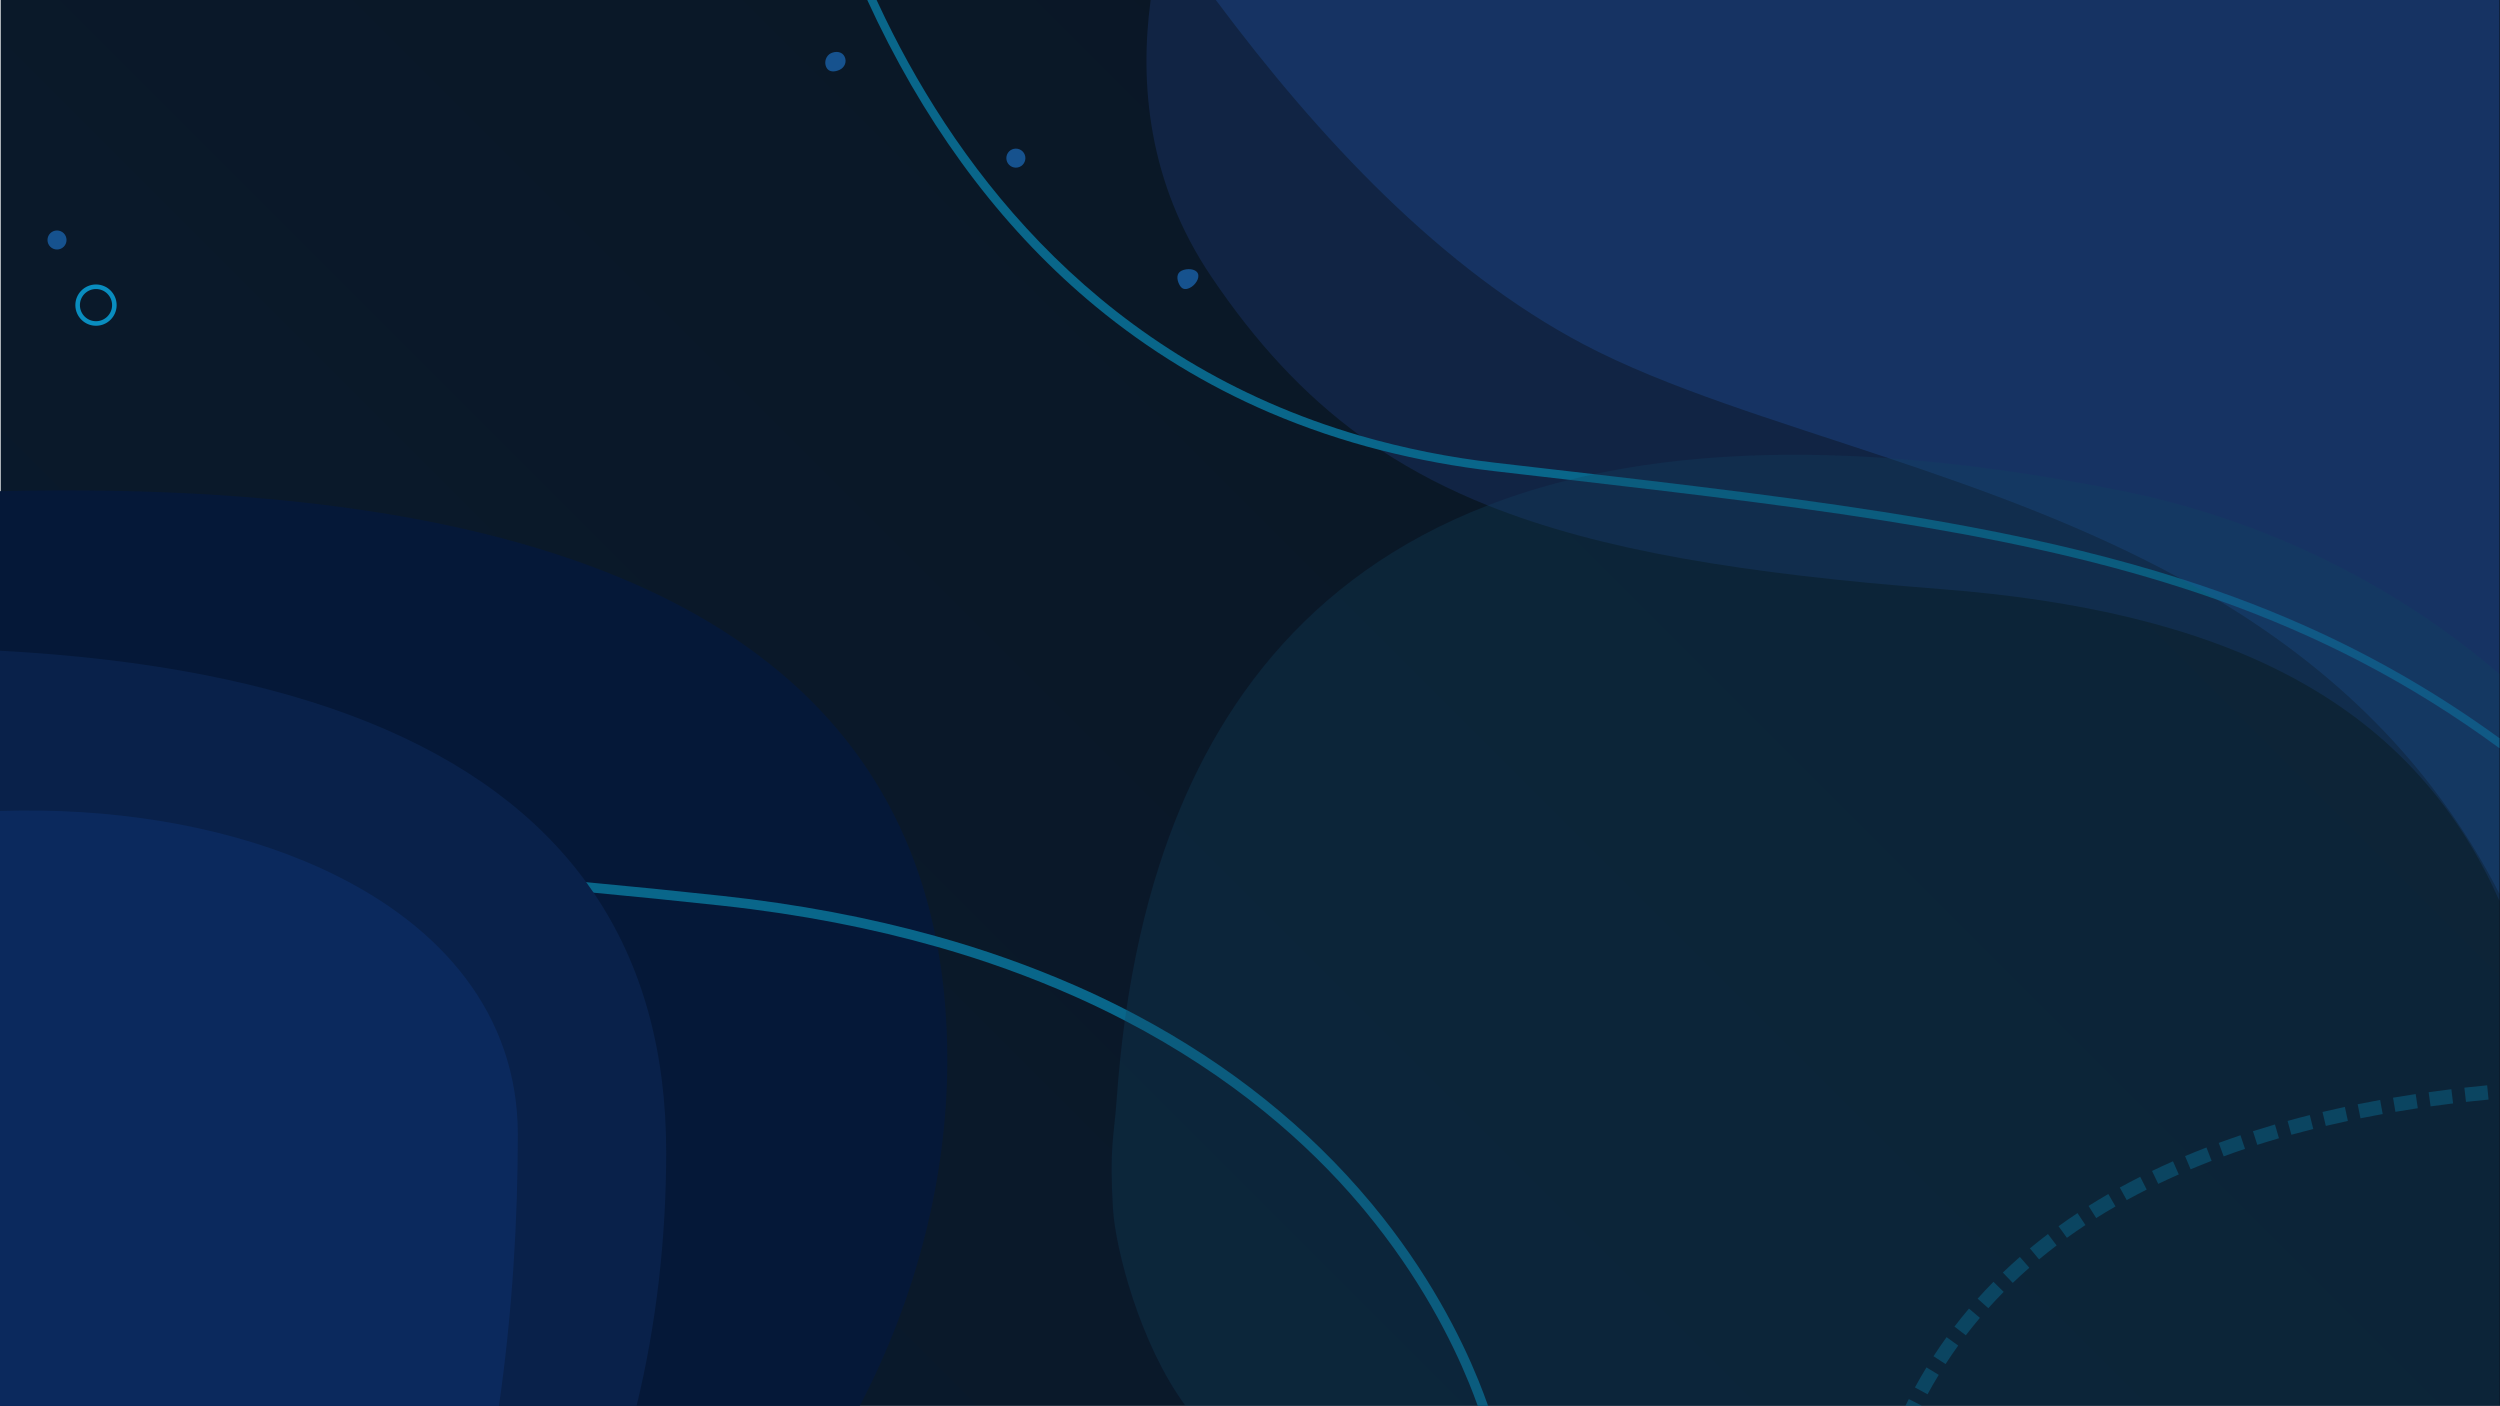
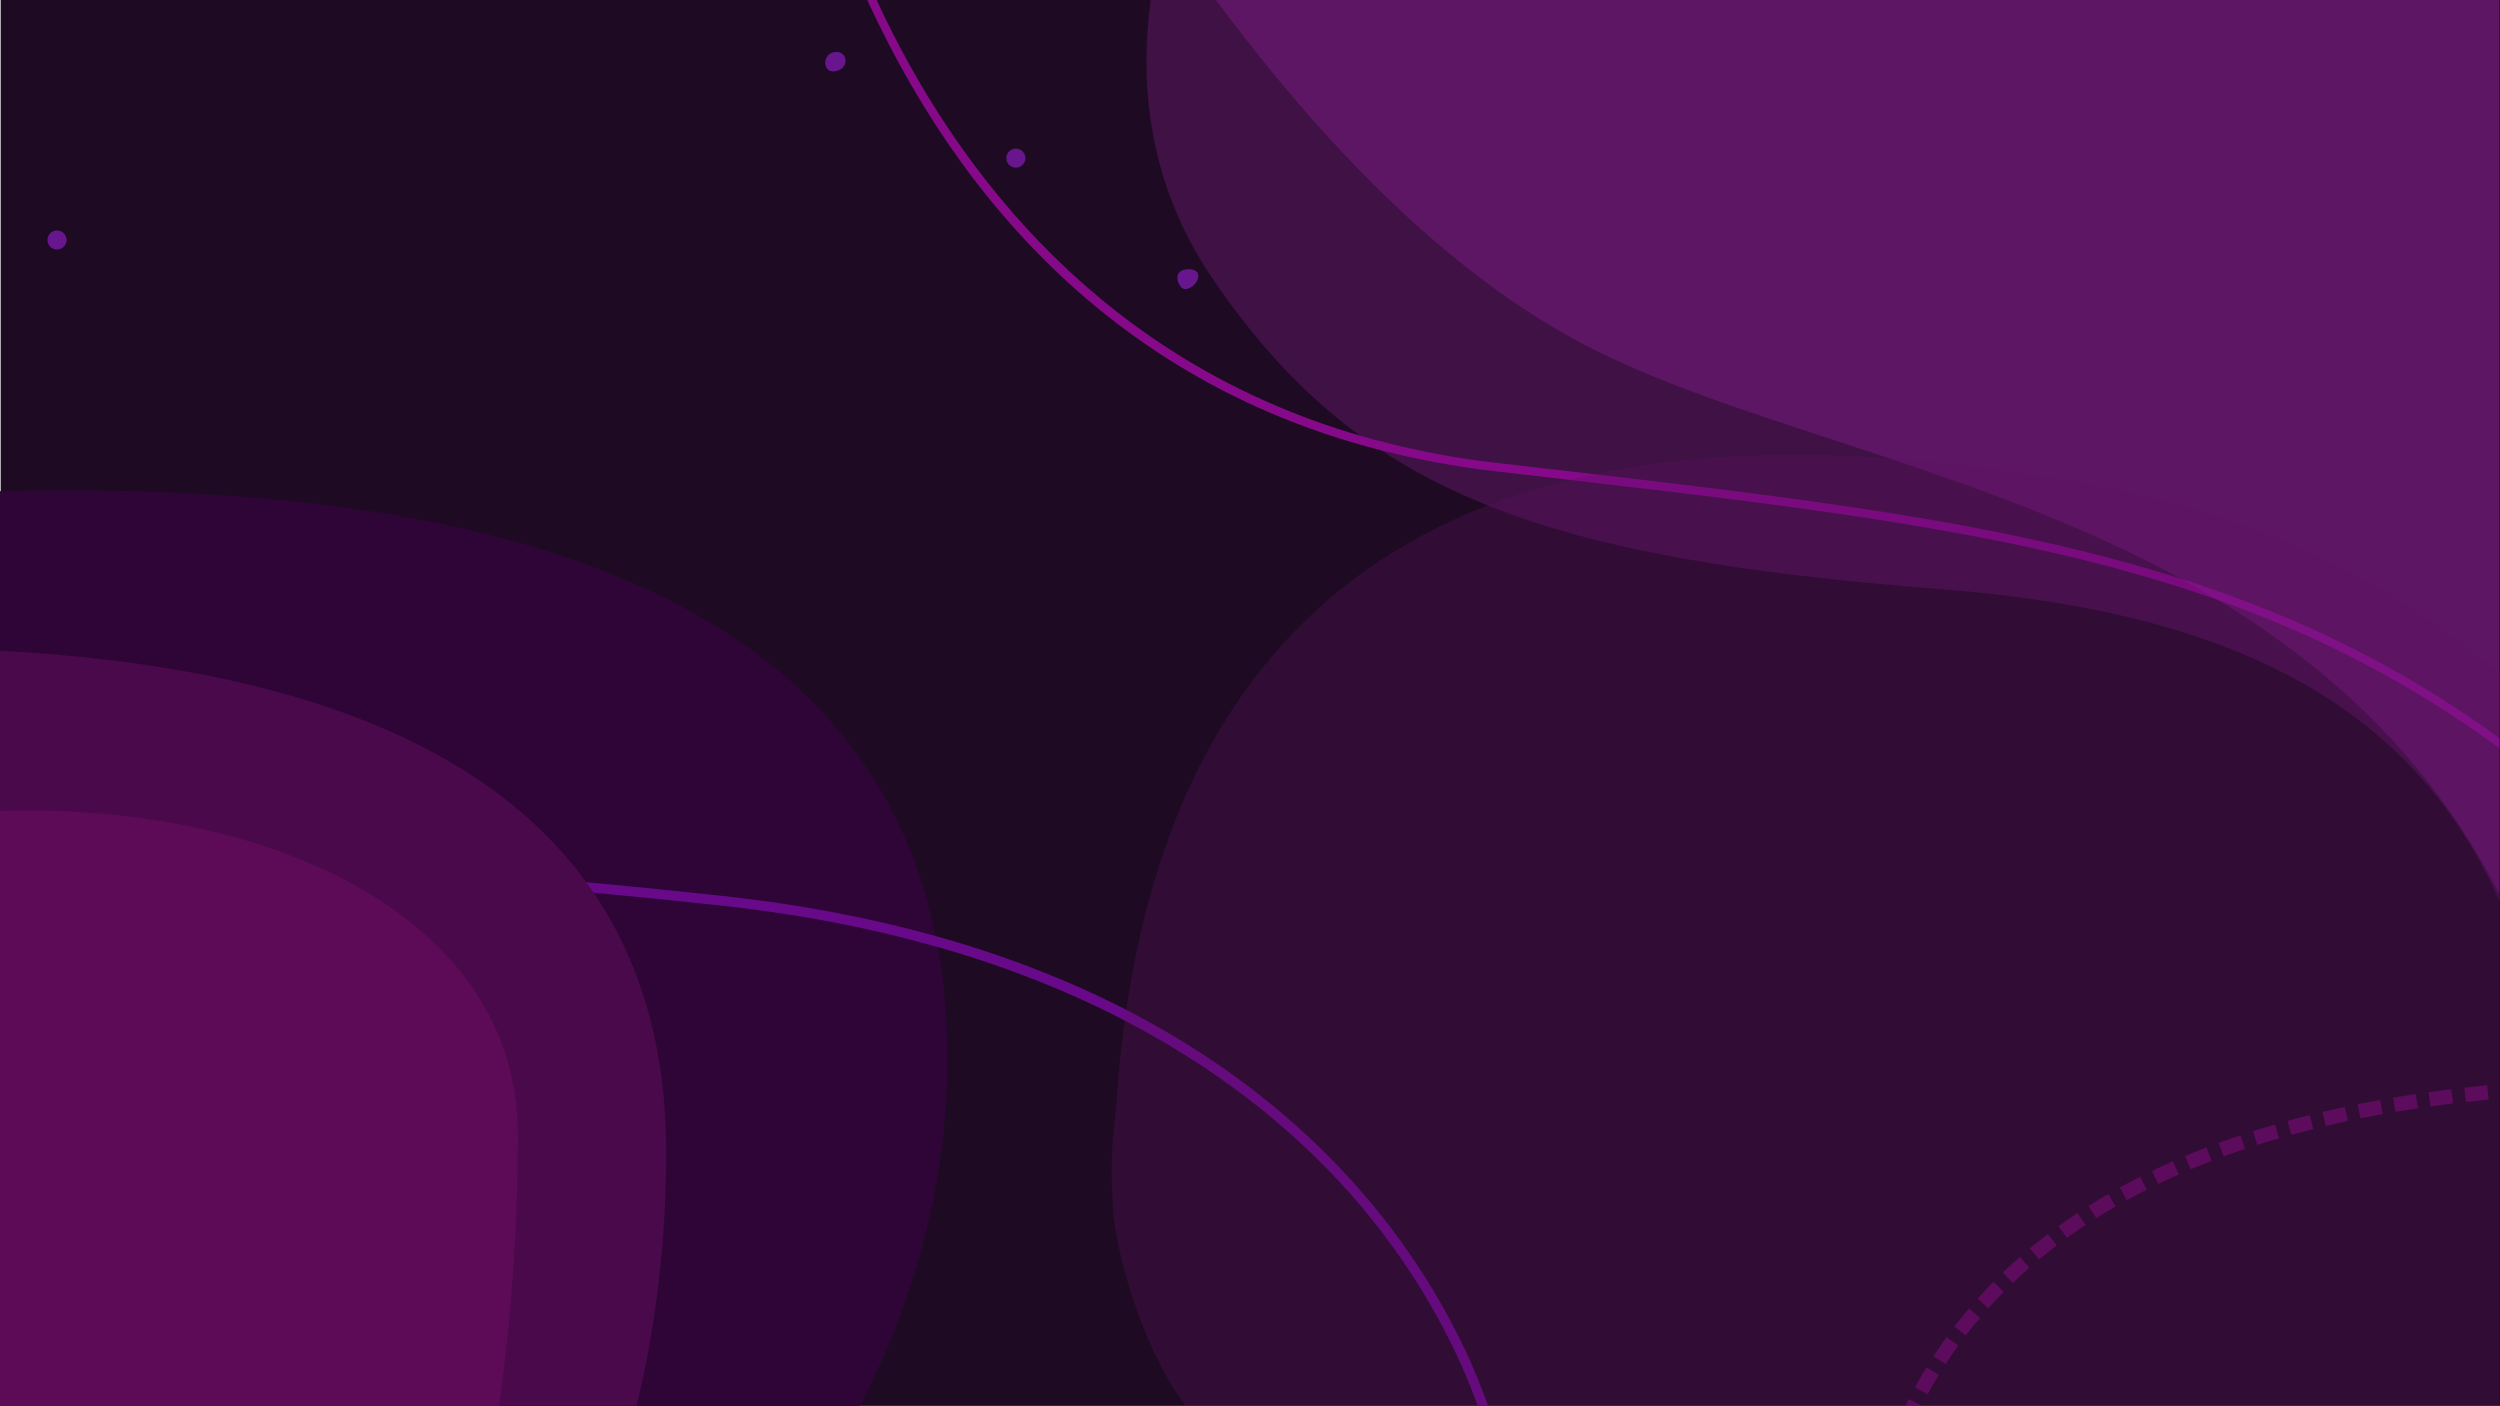
<svg xmlns="http://www.w3.org/2000/svg" id="Warstwa_1" data-name="Warstwa 1" viewBox="0 0 3841 2160">
  <defs>
    <style>.cls-1{fill:#0b1629;}.cls-2{fill:url(#Gradient_bez_nazwy_110);}.cls-3{fill:#051838;}.cls-12,.cls-4{fill:#09668a;}.cls-5{fill:#09214a;}.cls-6{fill:#0b295d;}.cls-7{fill:#112444;}.cls-8{fill:#2058ab;}.cls-8,.cls-9{opacity:0.3;}.cls-9{fill:#104262;}.cls-10{fill:none;stroke:#098dbf;stroke-miterlimit:10;stroke-width:7px;}.cls-11{fill:#16528e;}.cls-12{opacity:0.5;}</style>
-     <linearGradient id="Gradient_bez_nazwy_110" x1="3421" y1="-420" x2="421" y2="2580" gradientUnits="userSpaceOnUse">
-       <stop offset="0" stop-color="#0b1623" />
-       <stop offset="1" stop-color="#091a2d" />
-     </linearGradient>
  </defs>
  <path class="cls-1" d="M2385,1595.37c0,161.08-156.67,260.83-390,260.83-161.08,0-343.33-182.25-343.33-343.33s130-223.33,386.67-206.67C2199.08,1316.64,2385,1434.28,2385,1595.37Z" />
-   <rect class="cls-2" x="1" width="3840" height="2160" />
-   <path class="cls-3" d="M1455.45,1628.61c0,179.83-47.15,364.17-134.49,531.39H0V754.63c957.87-22.15,1352.38,265.71,1437.27,683.5q1.71,8.34,3.23,16.77C1450.67,1510.7,1455.45,1568.75,1455.45,1628.61Z" />
-   <path class="cls-4" d="M2271.32,2120.41c-26.65-65.61-76.52-165.65-162.71-269.66-.8-1-1.61-1.94-2.42-2.9-96.43-115.55-217.57-212.49-360.13-288.18q-7.74-4.11-15.56-8.13-38.39-19.76-78.82-37.48a1606.14,1606.14,0,0,0-214.41-75.93c-102.18-28.51-211.55-49.12-327.46-61.69q-106.67-11.56-209.17-21.07c-151.82-14.09-296.26-24.76-431.58-31.86h0q-16.34-.86-32.5-1.65C277,1314.07,130.21,1311.32,0,1313.66v15c119-2.14,286.45-.45,507.5,12.08h0c119,6.75,253.59,16.64,404.48,30.77q93.86,8.79,196.2,19.85c123.21,13.36,233.56,35.37,332.31,63.54a1585.53,1585.53,0,0,1,212,76.62q39.5,17.64,75.68,36.5c166.57,86.6,282.1,190,360.57,282.36,2.63,3.11,5.23,6.19,7.78,9.27,85.07,102.48,134.31,201.05,160.63,265.69,5,12.33,9.42,23.92,13.26,34.66h15.94C2282.08,2147.92,2277.11,2134.67,2271.32,2120.41Z" />
-   <path class="cls-5" d="M1023.54,1770.22c0,129.64-14.49,262.38-45.51,389.78H0V999.78c456.65,24.6,749.89,148.69,900.64,355.59q5.82,8,11.35,16.14C987.37,1482.47,1023.54,1616.18,1023.54,1770.22Z" />
-   <path class="cls-6" d="M795.59,1743.23c0,127.78-8.09,271.35-29,416.77H0V1246c167.57-5.57,332.89,20.7,469,77.5h0q19.64,8.17,38.44,17.23h0C679.08,1423.22,795.59,1558.39,795.59,1743.23Z" />
-   <path class="cls-7" d="M3840,0V1383.9c-138.69-313.41-430.56-445.75-859-478.9-301.41-23.32-522.14-59.17-695.2-128.44-59.8-23.93-113.9-51.86-163.68-84.63q-16.58-10.89-32.52-22.54c-86.7-63.26-160.21-143-228.6-244.39-97.78-144.93-110.2-298.24-93.14-425Z" />
-   <path class="cls-4" d="M3840,1134.05v15.45c-137.8-101.3-279.67-173.57-432.72-227.82-280.05-99.29-597.53-138.26-996-184.45l-41.45-4.8-73.69-8.54a1317.83,1317.83,0,0,1-174-32,1171.75,1171.75,0,0,1-171.83-58.13,1099.38,1099.38,0,0,1-266.56-162.55C1548,359.2,1435.15,211.89,1348.26,33.42Q1340.1,16.67,1332.48,0h14.31q6.48,14,13.34,28.1C1476.38,266.71,1694,554.28,2089.6,669.39a1266.78,1266.78,0,0,0,208,41.59l73.68,8.54q39.5,4.58,77.87,9c215,25,404.4,48.3,579,81.22,119.86,22.6,226,48.69,322.8,79.59,75.85,24.22,146,51.39,212.5,82.16A1640.39,1640.39,0,0,1,3840,1134.05Z" />
-   <path class="cls-8" d="M3840,0V1372.92c-106.09-206.72-260.45-347.49-432.72-451.24q-27.87-16.8-56.32-32.32C3205.52,809.84,3050.07,753.51,2901.77,704,2726,645.26,2560.31,596.1,2433.26,529.18,2215.83,414.65,2026.7,212.83,1868,0Z" />
-   <path class="cls-9" d="M3840,1035.27V2160H1821.49c-70.26-95.18-107.89-242-111.51-302.78-5.65-94.89,1.52-109.7,5.66-168,2.83-39.74,6.88-80.31,12.51-121.24q1.13-8.23,2.35-16.48c10.95-74.21,27.21-149.4,50.87-222.8,74.13-230.05,220.88-442.52,504.43-552.18a1034.46,1034.46,0,0,1,125.45-39.33q18.63-4.61,37.91-8.68c127.92-27.1,277.58-36.89,452.61-24.58,108.58,7.64,226.93,23.78,355.9,49.57C3479.39,797.88,3679.45,897.72,3840,1035.27Z" />
-   <circle class="cls-10" cx="147.49" cy="468.78" r="28.22" />
-   <circle class="cls-11" cx="87.59" cy="368.73" r="14.63" />
-   <circle class="cls-11" cx="1560.78" cy="242.96" r="14.63" />
-   <path class="cls-11" d="M1811.48,436.38c-3.49-7.29-4.31-16.55,3.93-20.5s21.43-3.21,24.91,4.08-4,18.38-12.28,22.32S1815,443.67,1811.48,436.38Z" />
-   <path class="cls-11" d="M1289.88,107.35c-7.33,3.4-16.61,4.1-20.45-4.19s0-18,7.32-21.42,17.16-2.79,21,5.5S1297.22,104,1289.88,107.35Z" />
-   <path class="cls-12" d="M3821.28,1667.47c-11.71,1.12-23.49,2.34-35,3.63l2.46,21.87c11.4-1.28,23.07-2.49,34.66-3.6Zm-55,6c-11.67,1.43-23.42,3-34.92,4.57l3,21.79c11.38-1.59,23-3.11,34.54-4.52Zm-54.84,7.46c-11.6,1.75-23.31,3.62-34.78,5.57l3.67,21.69c11.35-1.92,22.91-3.77,34.38-5.5Zm-54.61,9.05c-11.58,2.09-23.19,4.32-34.52,6.6l4.36,21.57c11.18-2.26,22.65-4.46,34.08-6.53Zm-54.19,10.7c-11.52,2.47-23.08,5.07-34.34,7.75l5.08,21.4c11.11-2.63,22.5-5.2,33.88-7.64Zm-53.9,12.52c-11.43,2.86-22.9,5.88-34.1,9l5.85,21.21c11-3,22.34-6,33.6-8.84Zm-53.5,14.47c-11.36,3.3-22.72,6.77-33.79,10.29l6.68,21c10.89-3.48,22.08-6.88,33.25-10.13Zm-53,16.57c-11.21,3.77-22.44,7.71-33.37,11.71l7.57,20.66c10.74-3.94,21.78-7.81,32.8-11.51ZM3390,1763c-11.06,4.26-22.11,8.71-32.84,13.22l8.52,20.28c10.53-4.43,21.37-8.79,32.23-13Zm-51.44,21.23c-10.83,4.78-21.66,9.77-32.17,14.83l9.53,19.82c10.3-4.95,20.91-9.84,31.53-14.53Zm-50.34,23.78c-10.58,5.35-21.13,10.91-31.35,16.53l10.61,19.28c10-5.5,20.31-10.94,30.66-16.17Zm-49,26.49c-10.25,5.93-20.46,12.09-30.34,18.31l11.73,18.61c9.64-6.07,19.61-12.09,29.62-17.88Zm-47.35,29.3c-9.87,6.53-19.67,13.31-29.12,20.15l12.88,17.83c9.22-6.66,18.77-13.27,28.39-19.64ZM3146.46,1896c-9.4,7.14-18.72,14.55-27.7,22l14.07,16.92c8.73-7.26,17.8-14.46,26.94-21.42Zm-43.12,35.17c-8.9,7.79-17.69,15.86-26.14,24l15.24,15.87c8.2-7.88,16.75-15.72,25.39-23.29Zm-40.58,38.22c-8.3,8.41-16.48,17.1-24.31,25.84l16.38,14.69c7.6-8.48,15.54-16.92,23.59-25.08Zm-37.64,41.14c-7.63,9-15.12,18.29-22.28,27.63l17.46,13.38c6.94-9.05,14.21-18.07,21.6-26.79Zm-34.39,43.91c-6.9,9.55-13.65,19.41-20.06,29.28l18.45,12c6.21-9.57,12.76-19.12,19.44-28.38Zm-30.88,46.45c-6.12,10-12.08,20.39-17.72,30.75l19.32,10.51c5.47-10,11.25-20.07,17.19-29.8Zm-27.17,48.7q-2.61,5.14-5.18,10.38h24.58l.21-.41Z" />
+   <rect class="cls-2" x="1" width="3840" height="2160" style="fill: rgb(30, 11, 35);" />
+   <path class="cls-3" d="M1455.45,1628.61c0,179.83-47.15,364.17-134.49,531.39H0V754.63c957.87-22.15,1352.38,265.71,1437.27,683.5q1.71,8.34,3.23,16.77C1450.67,1510.7,1455.45,1568.75,1455.45,1628.61Z" style="fill: rgb(47, 5, 56);" />
+   <path class="cls-4" d="M2271.32,2120.41c-26.65-65.61-76.52-165.65-162.71-269.66-.8-1-1.61-1.94-2.42-2.9-96.43-115.55-217.57-212.49-360.13-288.18q-7.74-4.11-15.56-8.13-38.39-19.76-78.82-37.48a1606.14,1606.14,0,0,0-214.41-75.93c-102.18-28.51-211.55-49.12-327.46-61.69q-106.67-11.56-209.17-21.07c-151.82-14.09-296.26-24.76-431.58-31.86h0q-16.34-.86-32.5-1.65C277,1314.07,130.21,1311.32,0,1313.66v15c119-2.14,286.45-.45,507.5,12.08h0c119,6.75,253.59,16.64,404.48,30.77q93.86,8.79,196.2,19.85c123.21,13.36,233.56,35.37,332.31,63.54a1585.53,1585.53,0,0,1,212,76.62q39.5,17.64,75.68,36.5c166.57,86.6,282.1,190,360.57,282.36,2.63,3.11,5.23,6.19,7.78,9.27,85.07,102.48,134.31,201.05,160.63,265.69,5,12.33,9.42,23.92,13.26,34.66h15.94C2282.08,2147.92,2277.11,2134.67,2271.32,2120.41Z" style="fill: rgb(104, 9, 138);" />
+   <path class="cls-5" d="M1023.54,1770.22c0,129.64-14.49,262.38-45.51,389.78H0V999.78c456.65,24.6,749.89,148.69,900.64,355.59q5.82,8,11.35,16.14C987.37,1482.47,1023.54,1616.18,1023.54,1770.22Z" style="fill: rgb(74, 9, 74);" />
+   <path class="cls-6" d="M795.59,1743.23c0,127.78-8.09,271.35-29,416.77H0V1246c167.57-5.57,332.89,20.7,469,77.5h0q19.64,8.17,38.44,17.23h0C679.08,1423.22,795.59,1558.39,795.59,1743.23Z" style="fill: rgb(93, 11, 86);" />
+   <path class="cls-7" d="M3840,0V1383.9c-138.69-313.41-430.56-445.75-859-478.9-301.41-23.32-522.14-59.17-695.2-128.44-59.8-23.93-113.9-51.86-163.68-84.63q-16.58-10.89-32.52-22.54c-86.7-63.26-160.21-143-228.6-244.39-97.78-144.93-110.2-298.24-93.14-425Z" style="fill: rgb(63, 17, 68);" />
+   <path class="cls-4" d="M3840,1134.05v15.45c-137.8-101.3-279.67-173.57-432.72-227.82-280.05-99.29-597.53-138.26-996-184.45l-41.45-4.8-73.69-8.54a1317.83,1317.83,0,0,1-174-32,1171.75,1171.75,0,0,1-171.83-58.13,1099.38,1099.38,0,0,1-266.56-162.55C1548,359.2,1435.15,211.89,1348.26,33.42Q1340.1,16.67,1332.48,0h14.31q6.48,14,13.34,28.1C1476.38,266.71,1694,554.28,2089.6,669.39a1266.78,1266.78,0,0,0,208,41.59l73.68,8.54q39.5,4.58,77.87,9c215,25,404.4,48.3,579,81.22,119.86,22.6,226,48.69,322.8,79.59,75.85,24.22,146,51.39,212.5,82.16A1640.39,1640.39,0,0,1,3840,1134.05Z" style="fill: rgb(134, 9, 138);" />
+   <path class="cls-8" d="M3840,0V1372.92c-106.09-206.72-260.45-347.49-432.72-451.24q-27.87-16.8-56.32-32.32C3205.52,809.84,3050.07,753.51,2901.77,704,2726,645.26,2560.31,596.1,2433.26,529.18,2215.83,414.65,2026.7,212.83,1868,0Z" style="fill: rgb(164, 32, 171);" />
+   <path class="cls-9" d="M3840,1035.27V2160H1821.49c-70.26-95.18-107.89-242-111.51-302.78-5.65-94.89,1.52-109.7,5.66-168,2.83-39.74,6.88-80.31,12.51-121.24q1.13-8.23,2.35-16.48c10.95-74.21,27.21-149.4,50.87-222.8,74.13-230.05,220.88-442.52,504.43-552.18a1034.46,1034.46,0,0,1,125.45-39.33q18.63-4.61,37.91-8.68c127.92-27.1,277.58-36.89,452.61-24.58,108.58,7.64,226.93,23.78,355.9,49.57C3479.39,797.88,3679.45,897.72,3840,1035.27Z" style="fill: rgb(95, 16, 98);" />
+   <circle class="cls-11" cx="87.59" cy="368.73" r="14.63" style="fill: rgb(104, 22, 142);" />
+   <circle class="cls-11" cx="1560.78" cy="242.96" r="14.63" style="fill: rgb(104, 22, 142);" />
+   <path class="cls-11" d="M1811.48,436.38c-3.49-7.29-4.31-16.55,3.93-20.5s21.43-3.21,24.91,4.08-4,18.38-12.28,22.32S1815,443.67,1811.48,436.38Z" style="fill: rgb(104, 22, 142);" />
+   <path class="cls-11" d="M1289.88,107.35c-7.33,3.4-16.61,4.1-20.45-4.19s0-18,7.32-21.42,17.16-2.79,21,5.5S1297.22,104,1289.88,107.35Z" style="fill: rgb(104, 22, 142);" />
+   <path class="cls-12" d="M3821.28,1667.47c-11.71,1.12-23.49,2.34-35,3.63l2.46,21.87c11.4-1.28,23.07-2.49,34.66-3.6Zm-55,6c-11.67,1.43-23.42,3-34.92,4.57l3,21.79c11.38-1.59,23-3.11,34.54-4.52Zm-54.84,7.46c-11.6,1.75-23.31,3.62-34.78,5.57l3.67,21.69c11.35-1.92,22.91-3.77,34.38-5.5Zm-54.61,9.05c-11.58,2.09-23.19,4.32-34.52,6.6l4.36,21.57c11.18-2.26,22.65-4.46,34.08-6.53Zm-54.19,10.7c-11.52,2.47-23.08,5.07-34.34,7.75l5.08,21.4c11.11-2.63,22.5-5.2,33.88-7.64Zm-53.9,12.52c-11.43,2.86-22.9,5.88-34.1,9l5.85,21.21c11-3,22.34-6,33.6-8.84Zm-53.5,14.47c-11.36,3.3-22.72,6.77-33.79,10.29l6.68,21c10.89-3.48,22.08-6.88,33.25-10.13Zm-53,16.57c-11.21,3.77-22.44,7.71-33.37,11.71l7.57,20.66c10.74-3.94,21.78-7.81,32.8-11.51ZM3390,1763c-11.06,4.26-22.11,8.71-32.84,13.22l8.52,20.28c10.53-4.43,21.37-8.79,32.23-13Zm-51.44,21.23c-10.83,4.78-21.66,9.77-32.17,14.83l9.53,19.82c10.3-4.95,20.91-9.84,31.53-14.53Zm-50.34,23.78c-10.58,5.35-21.13,10.91-31.35,16.53l10.61,19.28c10-5.5,20.31-10.94,30.66-16.17Zm-49,26.49c-10.25,5.93-20.46,12.09-30.34,18.31l11.73,18.61c9.64-6.07,19.61-12.09,29.62-17.88Zm-47.35,29.3c-9.87,6.53-19.67,13.31-29.12,20.15l12.88,17.83c9.22-6.66,18.77-13.27,28.39-19.64ZM3146.46,1896c-9.4,7.14-18.72,14.55-27.7,22l14.07,16.92c8.73-7.26,17.8-14.46,26.94-21.42Zm-43.12,35.17c-8.9,7.79-17.69,15.86-26.14,24l15.24,15.87c8.2-7.88,16.75-15.72,25.39-23.29Zm-40.58,38.22c-8.3,8.41-16.48,17.1-24.31,25.84l16.38,14.69c7.6-8.48,15.54-16.92,23.59-25.08Zm-37.64,41.14c-7.63,9-15.12,18.29-22.28,27.63l17.46,13.38c6.94-9.05,14.21-18.07,21.6-26.79Zm-34.39,43.91c-6.9,9.55-13.65,19.41-20.06,29.28l18.45,12c6.21-9.57,12.76-19.12,19.44-28.38Zm-30.88,46.45c-6.12,10-12.08,20.39-17.72,30.75l19.32,10.51c5.47-10,11.25-20.07,17.19-29.8Zm-27.17,48.7q-2.61,5.14-5.18,10.38h24.58l.21-.41Z" style="fill: rgb(138, 9, 131);" />
</svg>
